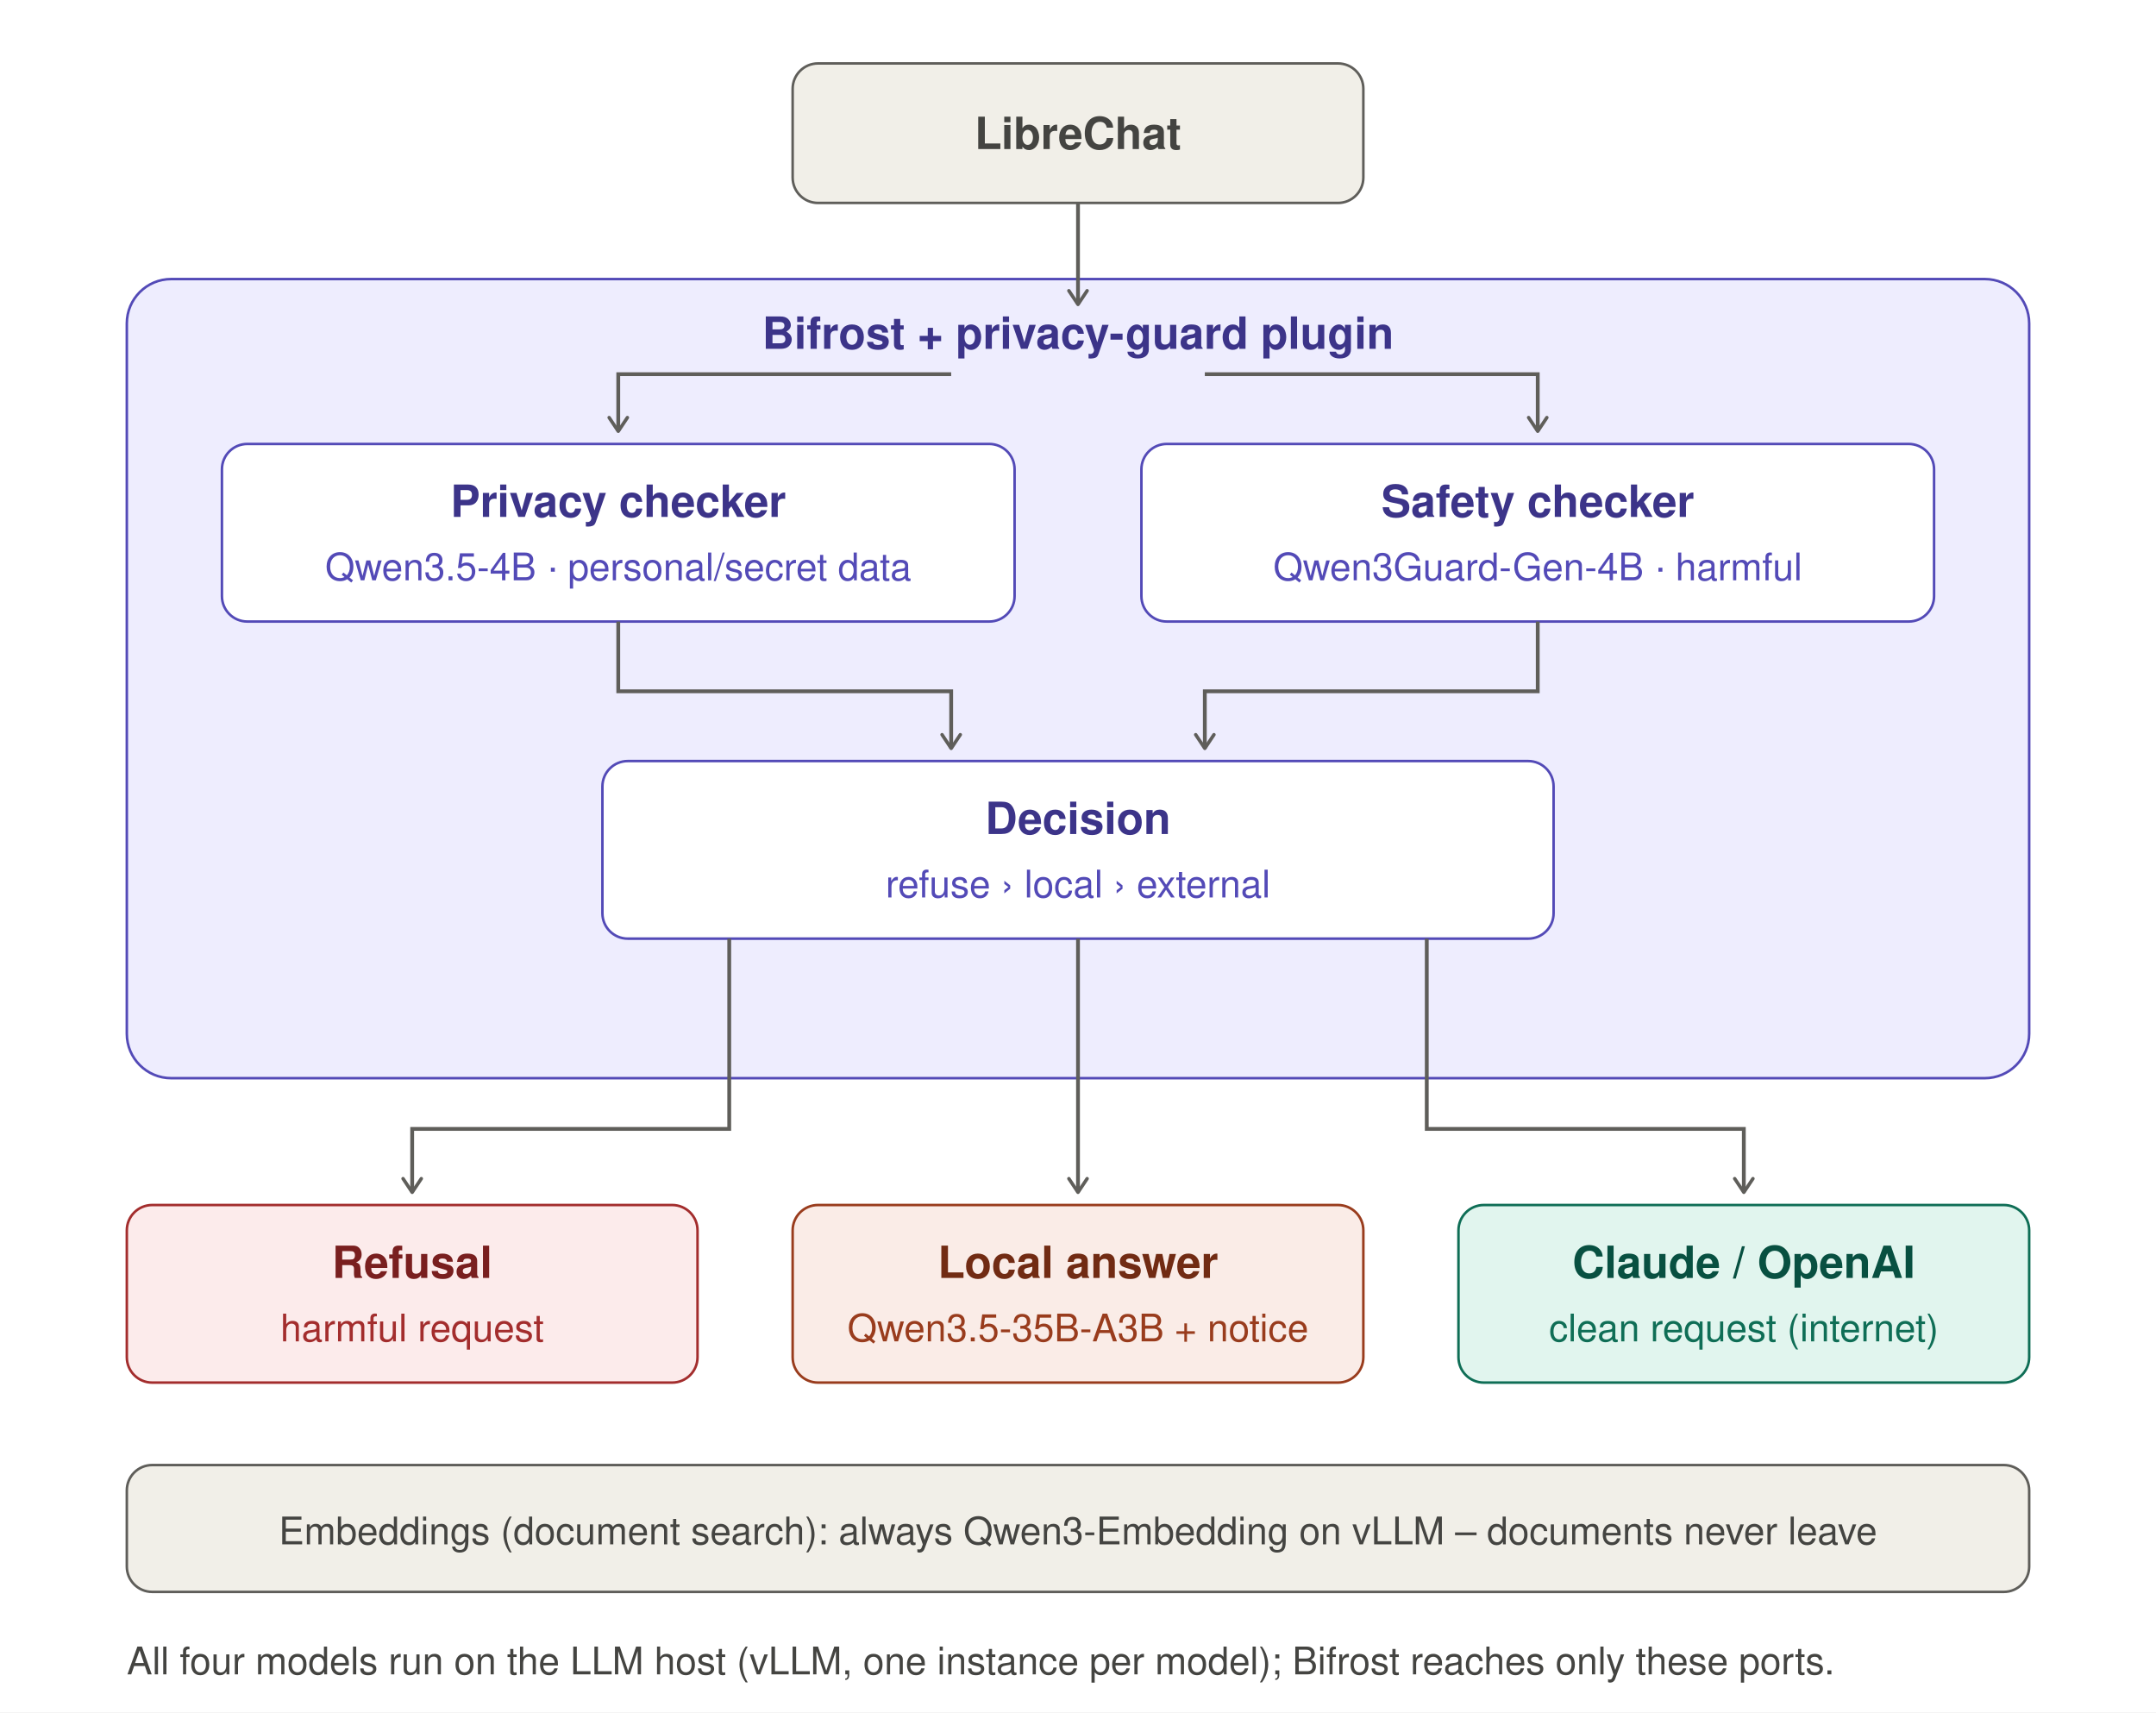
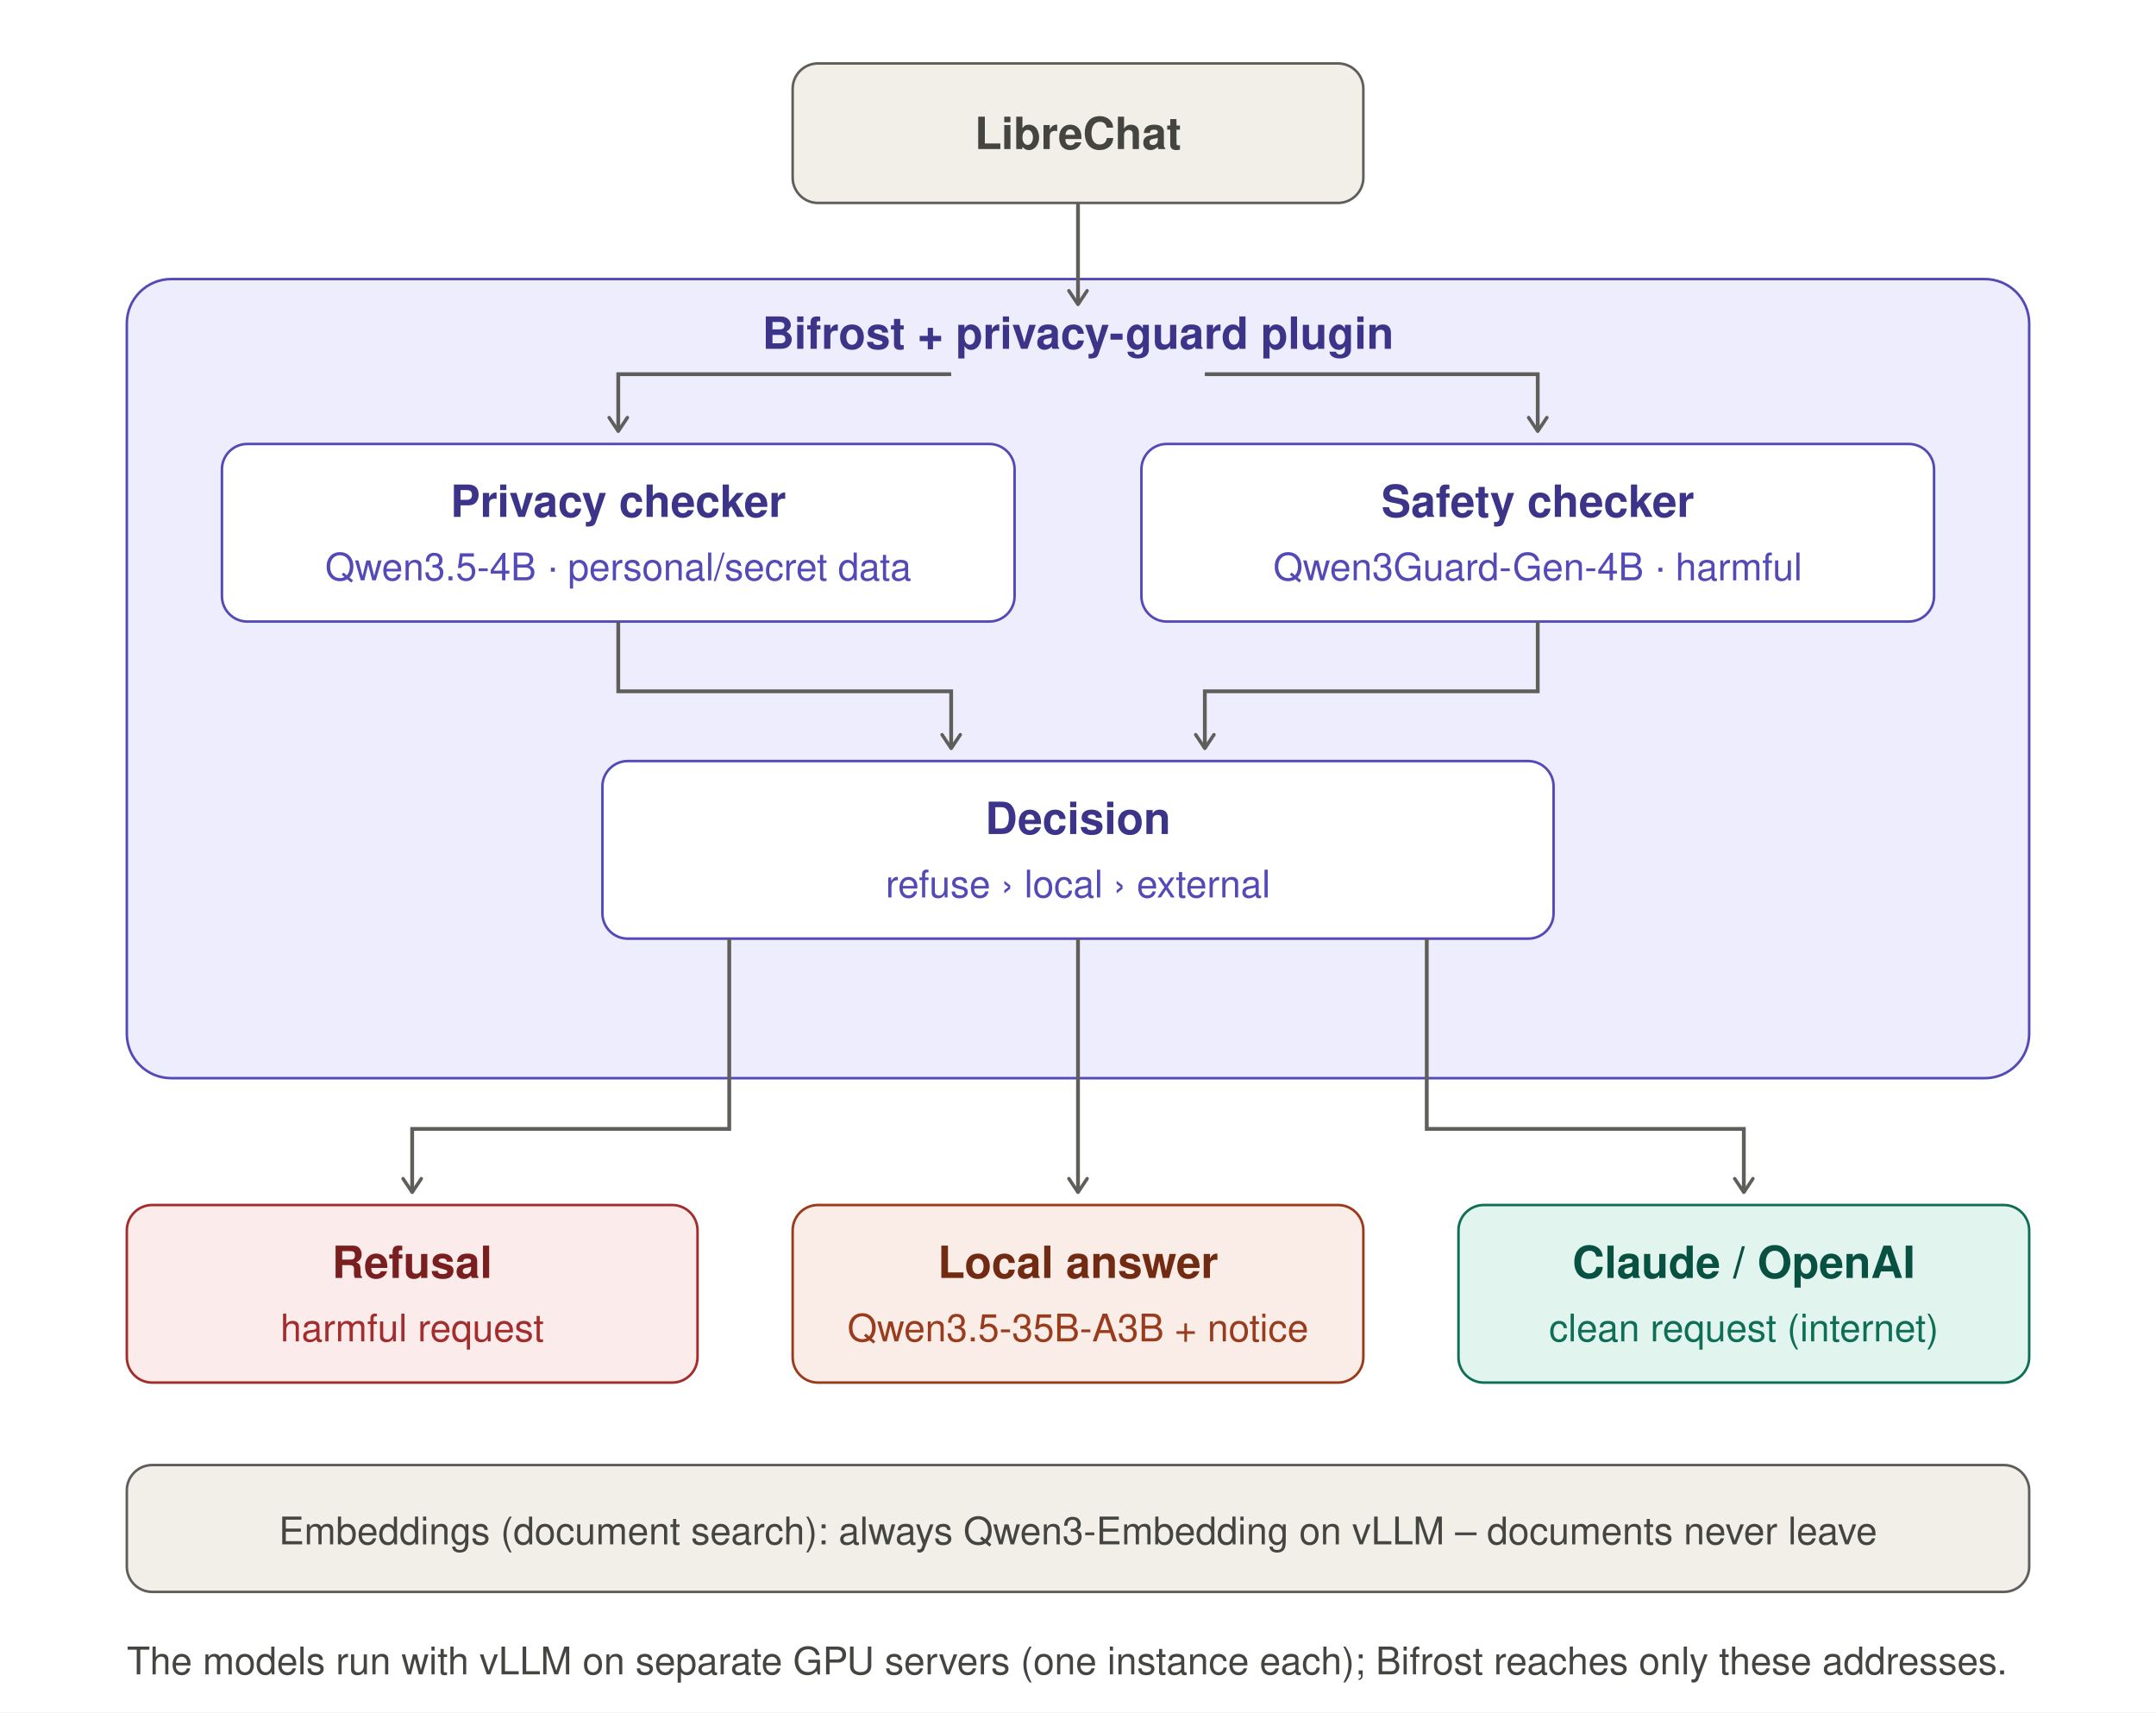
<svg xmlns="http://www.w3.org/2000/svg" width="680" height="540" viewBox="0 0 680 540" font-family="Segoe UI, Helvetica, Arial, sans-serif" role="img">
  <defs>
    <marker id="a" viewBox="0 0 10 10" refX="8" refY="5" markerWidth="6" markerHeight="6" orient="auto-start-reverse">
      <path d="M2 1L8 5L2 9" fill="none" stroke="#5F5E5A" stroke-width="1.5" stroke-linecap="round" stroke-linejoin="round" />
    </marker>
  </defs>
  <rect width="680" height="540" fill="#ffffff" />
  <rect x="40" y="88" width="600" height="252" rx="14" fill="#EEEDFE" stroke="#534AB7" stroke-width="0.8" />
  <g font-size="14" font-weight="600" text-anchor="middle">
    <rect x="250" y="20" width="180" height="44" rx="8" fill="#F1EFE8" stroke="#5F5E5A" stroke-width="0.8" />
    <text x="340" y="47" fill="#444441">LibreChat</text>
    <text x="340" y="110" fill="#3C3489">Bifrost + privacy-guard plugin</text>
    <rect x="70" y="140" width="250" height="56" rx="8" fill="#ffffff" stroke="#534AB7" stroke-width="0.8" />
    <text x="195" y="163" fill="#3C3489">Privacy checker</text>
    <rect x="360" y="140" width="250" height="56" rx="8" fill="#ffffff" stroke="#534AB7" stroke-width="0.8" />
    <text x="485" y="163" fill="#3C3489">Safety checker</text>
    <rect x="190" y="240" width="300" height="56" rx="8" fill="#ffffff" stroke="#534AB7" stroke-width="0.8" />
    <text x="340" y="263" fill="#3C3489">Decision</text>
    <rect x="40" y="380" width="180" height="56" rx="8" fill="#FCEBEB" stroke="#A32D2D" stroke-width="0.8" />
    <text x="130" y="403" fill="#791F1F">Refusal</text>
    <rect x="250" y="380" width="180" height="56" rx="8" fill="#FAECE7" stroke="#993C1D" stroke-width="0.8" />
    <text x="340" y="403" fill="#712B13">Local answer</text>
    <rect x="460" y="380" width="180" height="56" rx="8" fill="#E1F5EE" stroke="#0F6E56" stroke-width="0.8" />
    <text x="550" y="403" fill="#085041">Claude / OpenAI</text>
  </g>
  <g font-size="12" text-anchor="middle">
    <text x="195" y="183" fill="#534AB7">Qwen3.5-4B · personal/secret data</text>
    <text x="485" y="183" fill="#534AB7">Qwen3Guard-Gen-4B · harmful</text>
    <text x="340" y="283" fill="#534AB7">refuse › local › external</text>
    <text x="130" y="423" fill="#A32D2D">harmful request</text>
    <text x="340" y="423" fill="#993C1D">Qwen3.5-35B-A3B + notice</text>
    <text x="550" y="423" fill="#0F6E56">clean request (internet)</text>
  </g>
  <g stroke="#5F5E5A" stroke-width="1.2" fill="none" marker-end="url(#a)">
    <line x1="340" y1="64" x2="340" y2="96" />
    <path d="M300 118 L195 118 L195 136" />
    <path d="M380 118 L485 118 L485 136" />
    <path d="M195 196 L195 218 L300 218 L300 236" />
    <path d="M485 196 L485 218 L380 218 L380 236" />
    <path d="M230 296 L230 356 L130 356 L130 376" />
    <line x1="340" y1="296" x2="340" y2="376" />
    <path d="M450 296 L450 356 L550 356 L550 376" />
  </g>
  <g font-size="12" fill="#444441">
    <rect x="40" y="462" width="600" height="40" rx="8" fill="#F1EFE8" stroke="#5F5E5A" stroke-width="0.8" />
    <text x="340" y="487" text-anchor="middle">Embeddings (document search): always Qwen3-Embedding on vLLM – documents never leave</text>
-     <text x="40" y="528">All four models run on the LLM host (vLLM, one instance per model); Bifrost reaches only these ports.</text>
+     <text x="40" y="528">The models run with vLLM on separate GPU servers (one instance each); Bifrost reaches only these addresses.</text>
  </g>
</svg>
